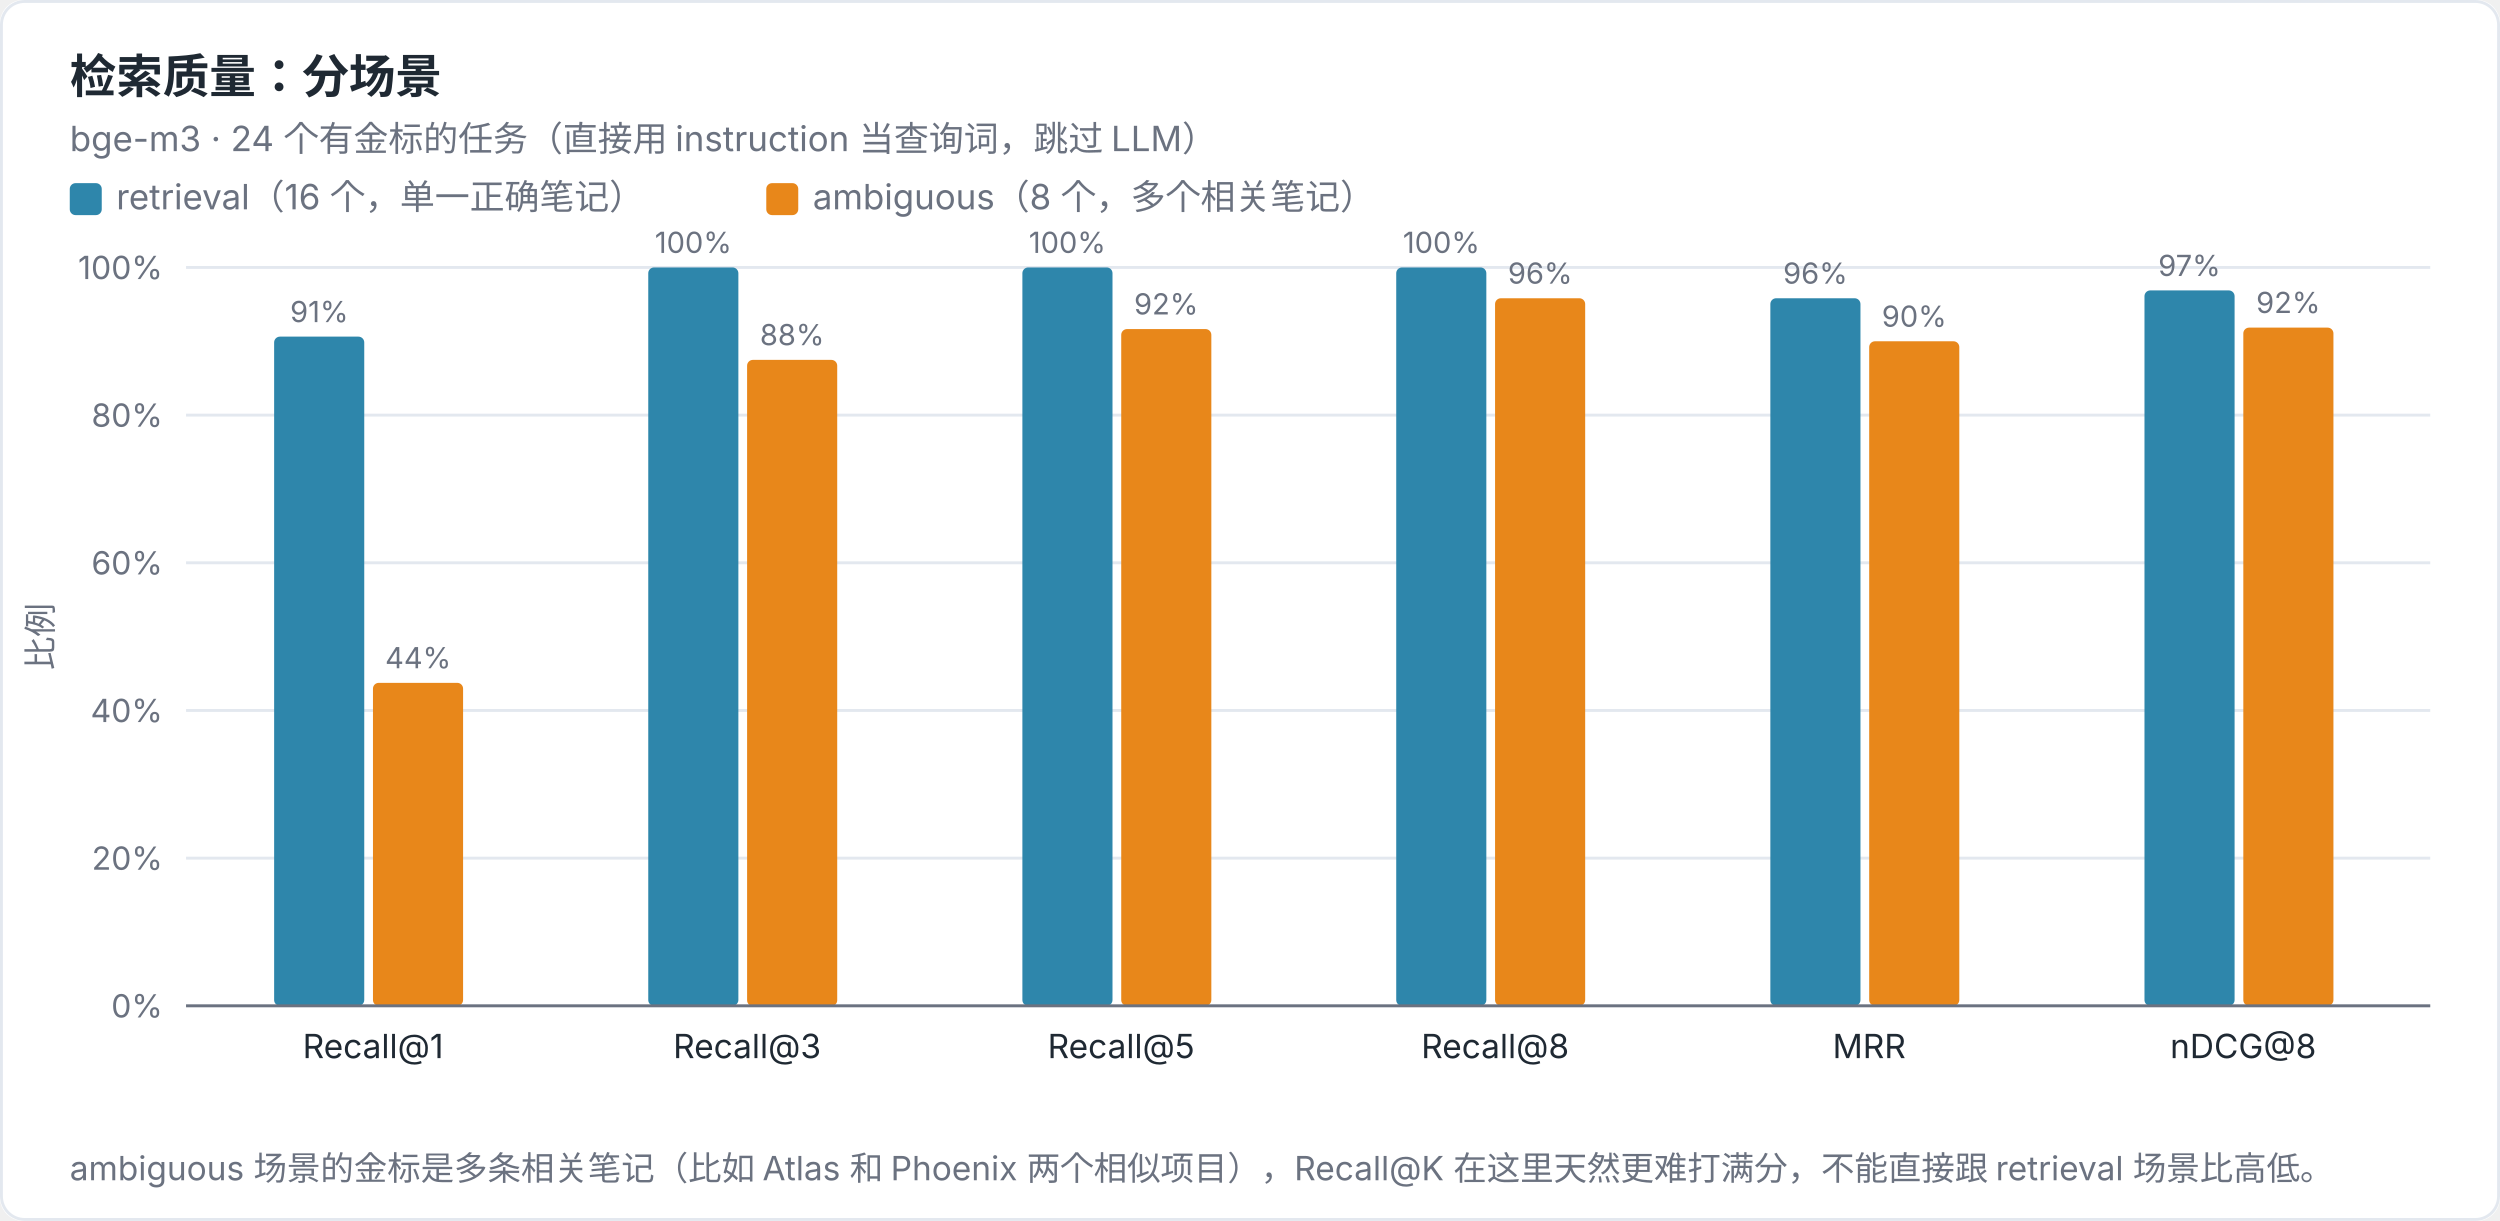
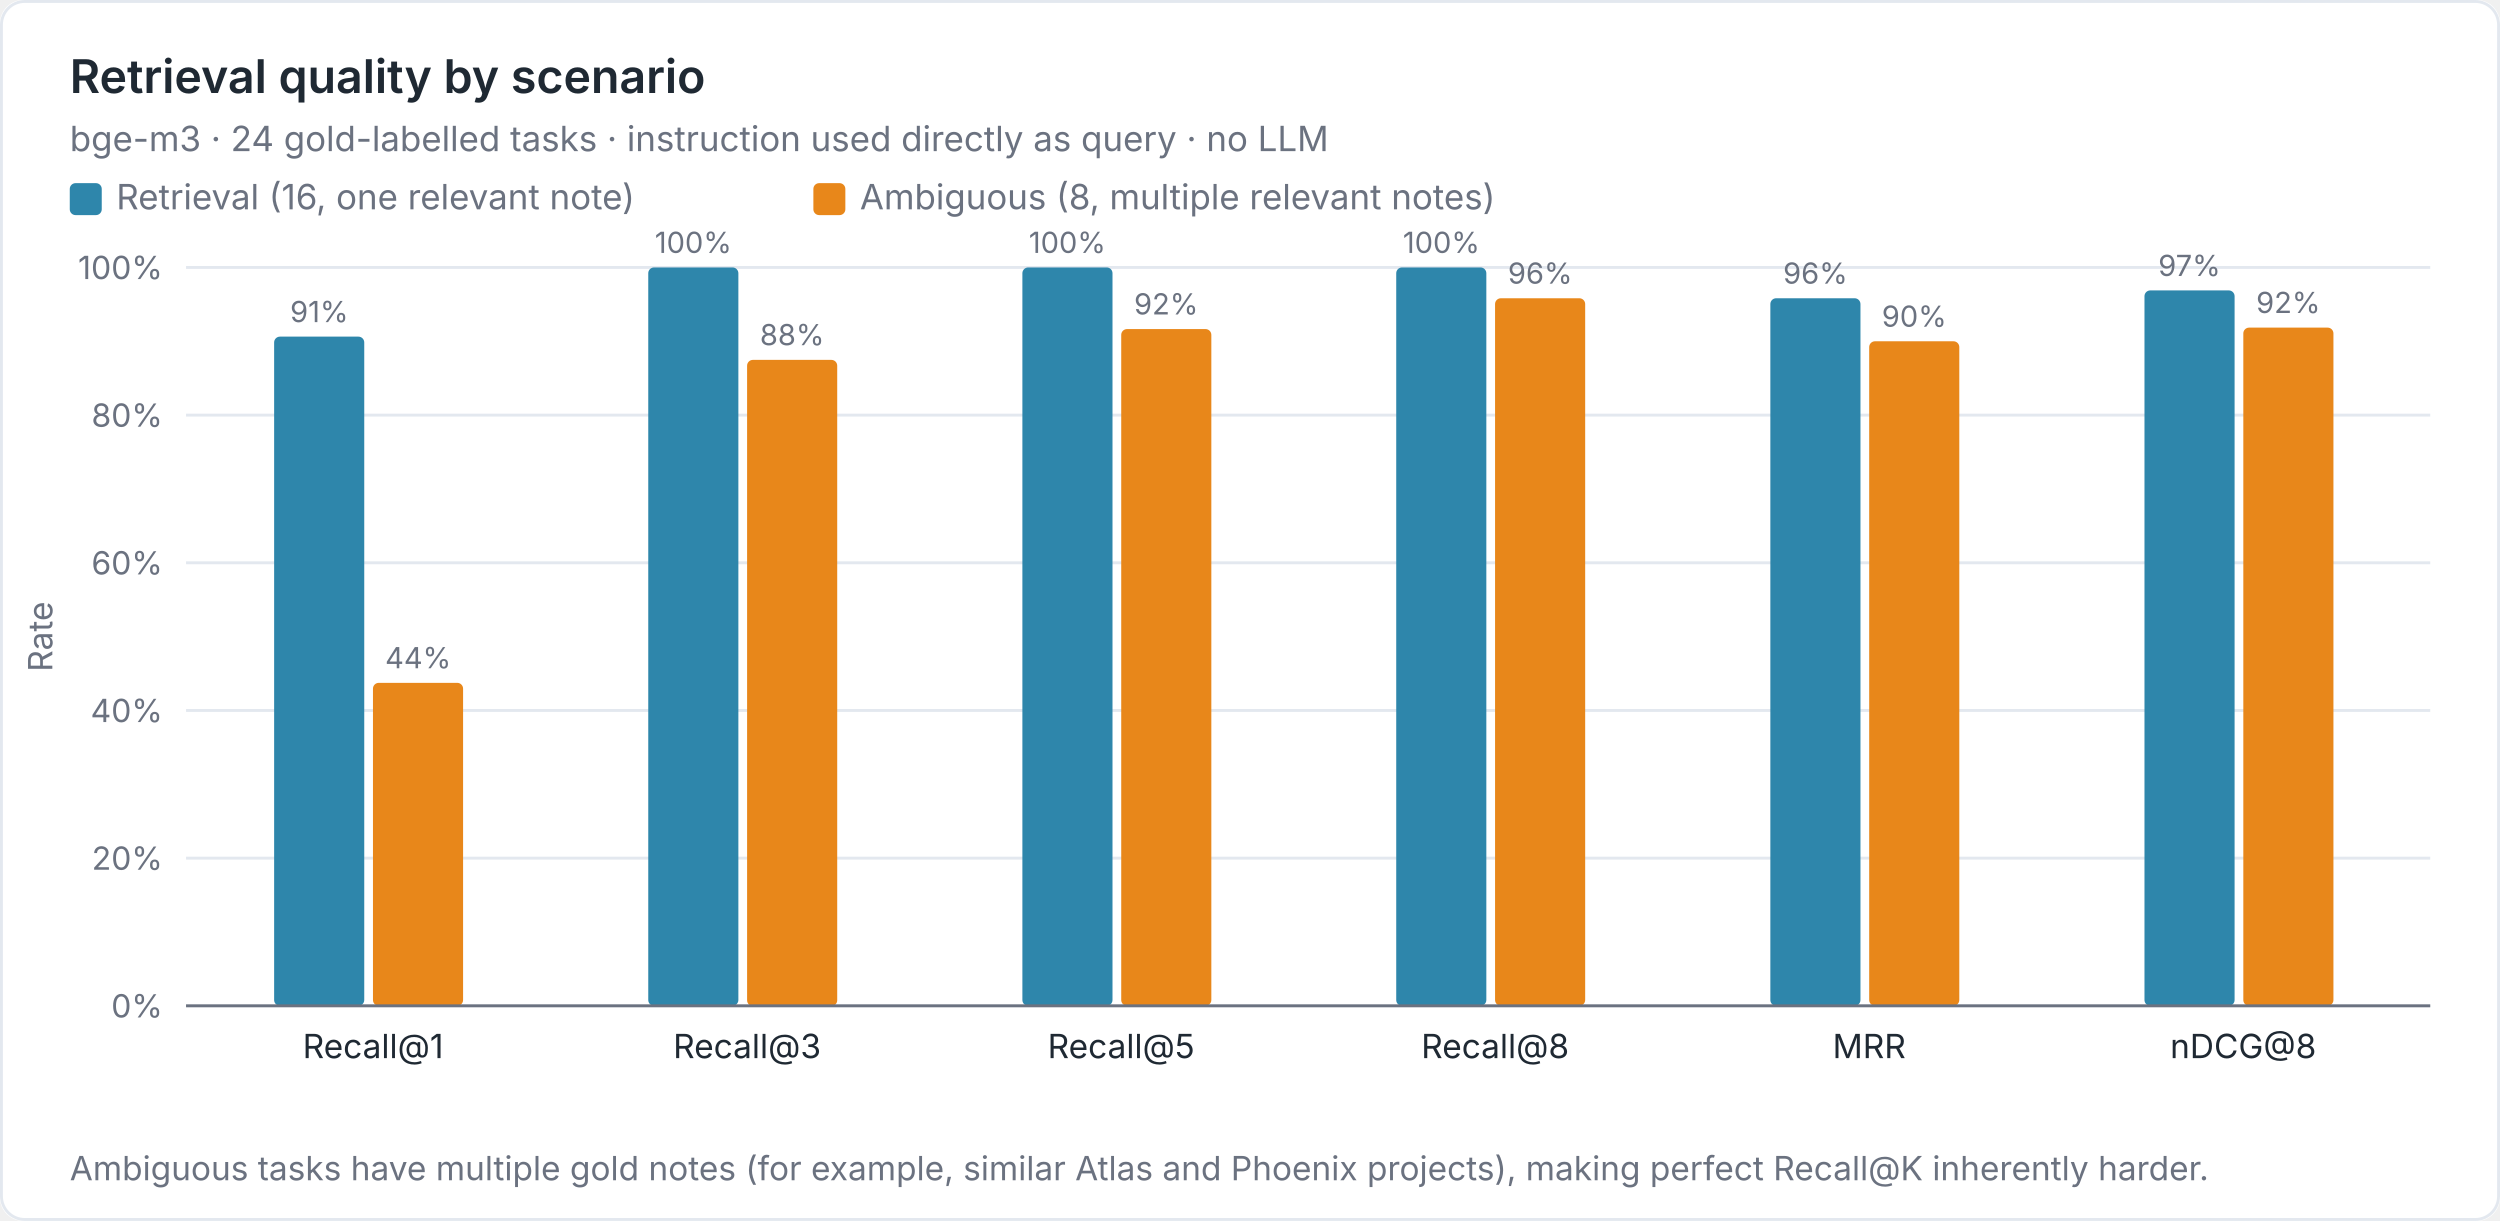
<svg xmlns="http://www.w3.org/2000/svg" width="860" height="420" viewBox="0 0 860 420" role="img">
  <rect width="860" height="420" fill="#FFFFFF" rx="8" />
  <rect x="0.5" y="0.5" width="859" height="419" fill="none" stroke="#E3E8EF" rx="8" />
-   <text x="24" y="32" font-family="-apple-system, BlinkMacSystemFont, 'Segoe UI', 'Noto Sans SC', 'Microsoft YaHei', sans-serif" font-size="16" fill="#1F2933" text-anchor="start" font-weight="600">检索质量：分场景</text>
-   <text x="24" y="52" font-family="-apple-system, BlinkMacSystemFont, 'Segoe UI', 'Noto Sans SC', 'Microsoft YaHei', sans-serif" font-size="12" fill="#6B7280" text-anchor="start" font-weight="400">bge-m3 · 24 个有金标的任务（直接用 instruction 当查询词，跳过 LLM）</text>
+   <text x="24" y="32" font-family="-apple-system, BlinkMacSystemFont, 'Segoe UI', 'Noto Sans SC', 'Microsoft YaHei', sans-serif" font-size="16" fill="#1F2933" text-anchor="start" font-weight="600">Retrieval quality by scenario</text>
+   <text x="24" y="52" font-family="-apple-system, BlinkMacSystemFont, 'Segoe UI', 'Noto Sans SC', 'Microsoft YaHei', sans-serif" font-size="12" fill="#6B7280" text-anchor="start" font-weight="400">bge-m3 · 24 gold-labelled tasks · instruction used directly as query · no LLM</text>
  <rect x="24.0" y="63" width="11" height="11" rx="2" fill="#2E86AB" />
-   <text x="40" y="72" font-family="-apple-system, BlinkMacSystemFont, 'Segoe UI', 'Noto Sans SC', 'Microsoft YaHei', sans-serif" font-size="12" fill="#6B7280" text-anchor="start" font-weight="400">retrieval（16 个，单一正确笔记）</text>
-   <rect x="263.6" y="63" width="11" height="11" rx="2" fill="#E8871A" />
-   <text x="279.6" y="72" font-family="-apple-system, BlinkMacSystemFont, 'Segoe UI', 'Noto Sans SC', 'Microsoft YaHei', sans-serif" font-size="12" fill="#6B7280" text-anchor="start" font-weight="400">ambiguous（8 个，多个相关笔记）</text>
+   <text x="40" y="72" font-family="-apple-system, BlinkMacSystemFont, 'Segoe UI', 'Noto Sans SC', 'Microsoft YaHei', sans-serif" font-size="12" fill="#6B7280" text-anchor="start" font-weight="400">Retrieval (16, one relevant note)</text>
+   <rect x="279.8" y="63" width="11" height="11" rx="2" fill="#E8871A" />
+   <text x="295.8" y="72" font-family="-apple-system, BlinkMacSystemFont, 'Segoe UI', 'Noto Sans SC', 'Microsoft YaHei', sans-serif" font-size="12" fill="#6B7280" text-anchor="start" font-weight="400">Ambiguous (8, multiple relevant notes)</text>
  <line x1="64" y1="346" x2="836" y2="346" stroke="#E3E8EF" />
  <text x="56" y="350" font-family="-apple-system, BlinkMacSystemFont, 'Segoe UI', 'Noto Sans SC', 'Microsoft YaHei', sans-serif" font-size="11" fill="#6B7280" text-anchor="end" font-weight="400">0%</text>
  <line x1="64" y1="295.2" x2="836" y2="295.2" stroke="#E3E8EF" />
  <text x="56" y="299.2" font-family="-apple-system, BlinkMacSystemFont, 'Segoe UI', 'Noto Sans SC', 'Microsoft YaHei', sans-serif" font-size="11" fill="#6B7280" text-anchor="end" font-weight="400">20%</text>
  <line x1="64" y1="244.4" x2="836" y2="244.4" stroke="#E3E8EF" />
  <text x="56" y="248.4" font-family="-apple-system, BlinkMacSystemFont, 'Segoe UI', 'Noto Sans SC', 'Microsoft YaHei', sans-serif" font-size="11" fill="#6B7280" text-anchor="end" font-weight="400">40%</text>
  <line x1="64" y1="193.6" x2="836" y2="193.6" stroke="#E3E8EF" />
  <text x="56" y="197.6" font-family="-apple-system, BlinkMacSystemFont, 'Segoe UI', 'Noto Sans SC', 'Microsoft YaHei', sans-serif" font-size="11" fill="#6B7280" text-anchor="end" font-weight="400">60%</text>
  <line x1="64" y1="142.8" x2="836" y2="142.8" stroke="#E3E8EF" />
  <text x="56" y="146.8" font-family="-apple-system, BlinkMacSystemFont, 'Segoe UI', 'Noto Sans SC', 'Microsoft YaHei', sans-serif" font-size="11" fill="#6B7280" text-anchor="end" font-weight="400">80%</text>
  <line x1="64" y1="92" x2="836" y2="92" stroke="#E3E8EF" />
  <text x="56" y="96" font-family="-apple-system, BlinkMacSystemFont, 'Segoe UI', 'Noto Sans SC', 'Microsoft YaHei', sans-serif" font-size="11" fill="#6B7280" text-anchor="end" font-weight="400">100%</text>
-   <text x="18" y="219" font-family="-apple-system, BlinkMacSystemFont, 'Segoe UI', 'Noto Sans SC', 'Microsoft YaHei', sans-serif" font-size="11.5" fill="#6B7280" text-anchor="middle" font-weight="400" transform="rotate(-90 18 219)">比例</text>
+   <text x="18" y="219" font-family="-apple-system, BlinkMacSystemFont, 'Segoe UI', 'Noto Sans SC', 'Microsoft YaHei', sans-serif" font-size="11.5" fill="#6B7280" text-anchor="middle" font-weight="400" transform="rotate(-90 18 219)">Rate</text>
  <rect x="94.3" y="115.8" width="31.0" height="230.2" fill="#2E86AB" rx="2" />
  <text x="109.833" y="110.812" font-family="-apple-system, BlinkMacSystemFont, 'Segoe UI', 'Noto Sans SC', 'Microsoft YaHei', sans-serif" font-size="10" fill="#6B7280" text-anchor="middle" font-weight="400">91%</text>
  <rect x="128.3" y="234.9" width="31.0" height="111.1" fill="#E8871A" rx="2" />
  <text x="143.833" y="229.875" font-family="-apple-system, BlinkMacSystemFont, 'Segoe UI', 'Noto Sans SC', 'Microsoft YaHei', sans-serif" font-size="10" fill="#6B7280" text-anchor="middle" font-weight="400">44%</text>
  <text x="128.333" y="364" font-family="-apple-system, BlinkMacSystemFont, 'Segoe UI', 'Noto Sans SC', 'Microsoft YaHei', sans-serif" font-size="11.5" fill="#1F2933" text-anchor="middle" font-weight="400">Recall@1</text>
  <rect x="223.0" y="92.0" width="31.0" height="254.0" fill="#2E86AB" rx="2" />
  <text x="238.5" y="87" font-family="-apple-system, BlinkMacSystemFont, 'Segoe UI', 'Noto Sans SC', 'Microsoft YaHei', sans-serif" font-size="10" fill="#6B7280" text-anchor="middle" font-weight="400">100%</text>
  <rect x="257.0" y="123.8" width="31.0" height="222.3" fill="#E8871A" rx="2" />
  <text x="272.5" y="118.75" font-family="-apple-system, BlinkMacSystemFont, 'Segoe UI', 'Noto Sans SC', 'Microsoft YaHei', sans-serif" font-size="10" fill="#6B7280" text-anchor="middle" font-weight="400">88%</text>
  <text x="257" y="364" font-family="-apple-system, BlinkMacSystemFont, 'Segoe UI', 'Noto Sans SC', 'Microsoft YaHei', sans-serif" font-size="11.5" fill="#1F2933" text-anchor="middle" font-weight="400">Recall@3</text>
  <rect x="351.7" y="92.0" width="31.0" height="254.0" fill="#2E86AB" rx="2" />
  <text x="367.167" y="87" font-family="-apple-system, BlinkMacSystemFont, 'Segoe UI', 'Noto Sans SC', 'Microsoft YaHei', sans-serif" font-size="10" fill="#6B7280" text-anchor="middle" font-weight="400">100%</text>
  <rect x="385.7" y="113.2" width="31.0" height="232.8" fill="#E8871A" rx="2" />
  <text x="401.167" y="108.167" font-family="-apple-system, BlinkMacSystemFont, 'Segoe UI', 'Noto Sans SC', 'Microsoft YaHei', sans-serif" font-size="10" fill="#6B7280" text-anchor="middle" font-weight="400">92%</text>
  <text x="385.667" y="364" font-family="-apple-system, BlinkMacSystemFont, 'Segoe UI', 'Noto Sans SC', 'Microsoft YaHei', sans-serif" font-size="11.5" fill="#1F2933" text-anchor="middle" font-weight="400">Recall@5</text>
  <rect x="480.3" y="92.0" width="31.0" height="254.0" fill="#2E86AB" rx="2" />
  <text x="495.833" y="87" font-family="-apple-system, BlinkMacSystemFont, 'Segoe UI', 'Noto Sans SC', 'Microsoft YaHei', sans-serif" font-size="10" fill="#6B7280" text-anchor="middle" font-weight="400">100%</text>
  <rect x="514.3" y="102.6" width="31.0" height="243.4" fill="#E8871A" rx="2" />
  <text x="529.833" y="97.583" font-family="-apple-system, BlinkMacSystemFont, 'Segoe UI', 'Noto Sans SC', 'Microsoft YaHei', sans-serif" font-size="10" fill="#6B7280" text-anchor="middle" font-weight="400">96%</text>
  <text x="514.333" y="364" font-family="-apple-system, BlinkMacSystemFont, 'Segoe UI', 'Noto Sans SC', 'Microsoft YaHei', sans-serif" font-size="11.5" fill="#1F2933" text-anchor="middle" font-weight="400">Recall@8</text>
  <rect x="609.0" y="102.6" width="31.0" height="243.4" fill="#2E86AB" rx="2" />
  <text x="624.5" y="97.583" font-family="-apple-system, BlinkMacSystemFont, 'Segoe UI', 'Noto Sans SC', 'Microsoft YaHei', sans-serif" font-size="10" fill="#6B7280" text-anchor="middle" font-weight="400">96%</text>
  <rect x="643.0" y="117.4" width="31.0" height="228.6" fill="#E8871A" rx="2" />
  <text x="658.5" y="112.4" font-family="-apple-system, BlinkMacSystemFont, 'Segoe UI', 'Noto Sans SC', 'Microsoft YaHei', sans-serif" font-size="10" fill="#6B7280" text-anchor="middle" font-weight="400">90%</text>
  <text x="643" y="364" font-family="-apple-system, BlinkMacSystemFont, 'Segoe UI', 'Noto Sans SC', 'Microsoft YaHei', sans-serif" font-size="11.5" fill="#1F2933" text-anchor="middle" font-weight="400">MRR</text>
  <rect x="737.7" y="99.9" width="31.0" height="246.1" fill="#2E86AB" rx="2" />
  <text x="753.167" y="94.938" font-family="-apple-system, BlinkMacSystemFont, 'Segoe UI', 'Noto Sans SC', 'Microsoft YaHei', sans-serif" font-size="10" fill="#6B7280" text-anchor="middle" font-weight="400">97%</text>
  <rect x="771.7" y="112.7" width="31.0" height="233.3" fill="#E8871A" rx="2" />
  <text x="787.167" y="107.679" font-family="-apple-system, BlinkMacSystemFont, 'Segoe UI', 'Noto Sans SC', 'Microsoft YaHei', sans-serif" font-size="10" fill="#6B7280" text-anchor="middle" font-weight="400">92%</text>
  <text x="771.667" y="364" font-family="-apple-system, BlinkMacSystemFont, 'Segoe UI', 'Noto Sans SC', 'Microsoft YaHei', sans-serif" font-size="11.5" fill="#1F2933" text-anchor="middle" font-weight="400">nDCG@8</text>
  <line x1="64" y1="346" x2="836" y2="346" stroke="#6B7280" />
-   <text x="24" y="406" font-family="-apple-system, BlinkMacSystemFont, 'Segoe UI', 'Noto Sans SC', 'Microsoft YaHei', sans-serif" font-size="11.5" fill="#6B7280" text-anchor="start" font-weight="400">ambiguous 场景的金标是多条相关笔记（比如 Atlas 和 Phoenix 两个相似项目），Recall@K 在这里天然更难打满分，不能直接跟 retrieval 场景比高低。</text>
+   <text x="24" y="406" font-family="-apple-system, BlinkMacSystemFont, 'Segoe UI', 'Noto Sans SC', 'Microsoft YaHei', sans-serif" font-size="11.5" fill="#6B7280" text-anchor="start" font-weight="400">Ambiguous tasks have multiple gold notes (for example, similar Atlas and Phoenix projects), making perfect Recall@K inherently harder.</text>
</svg>
